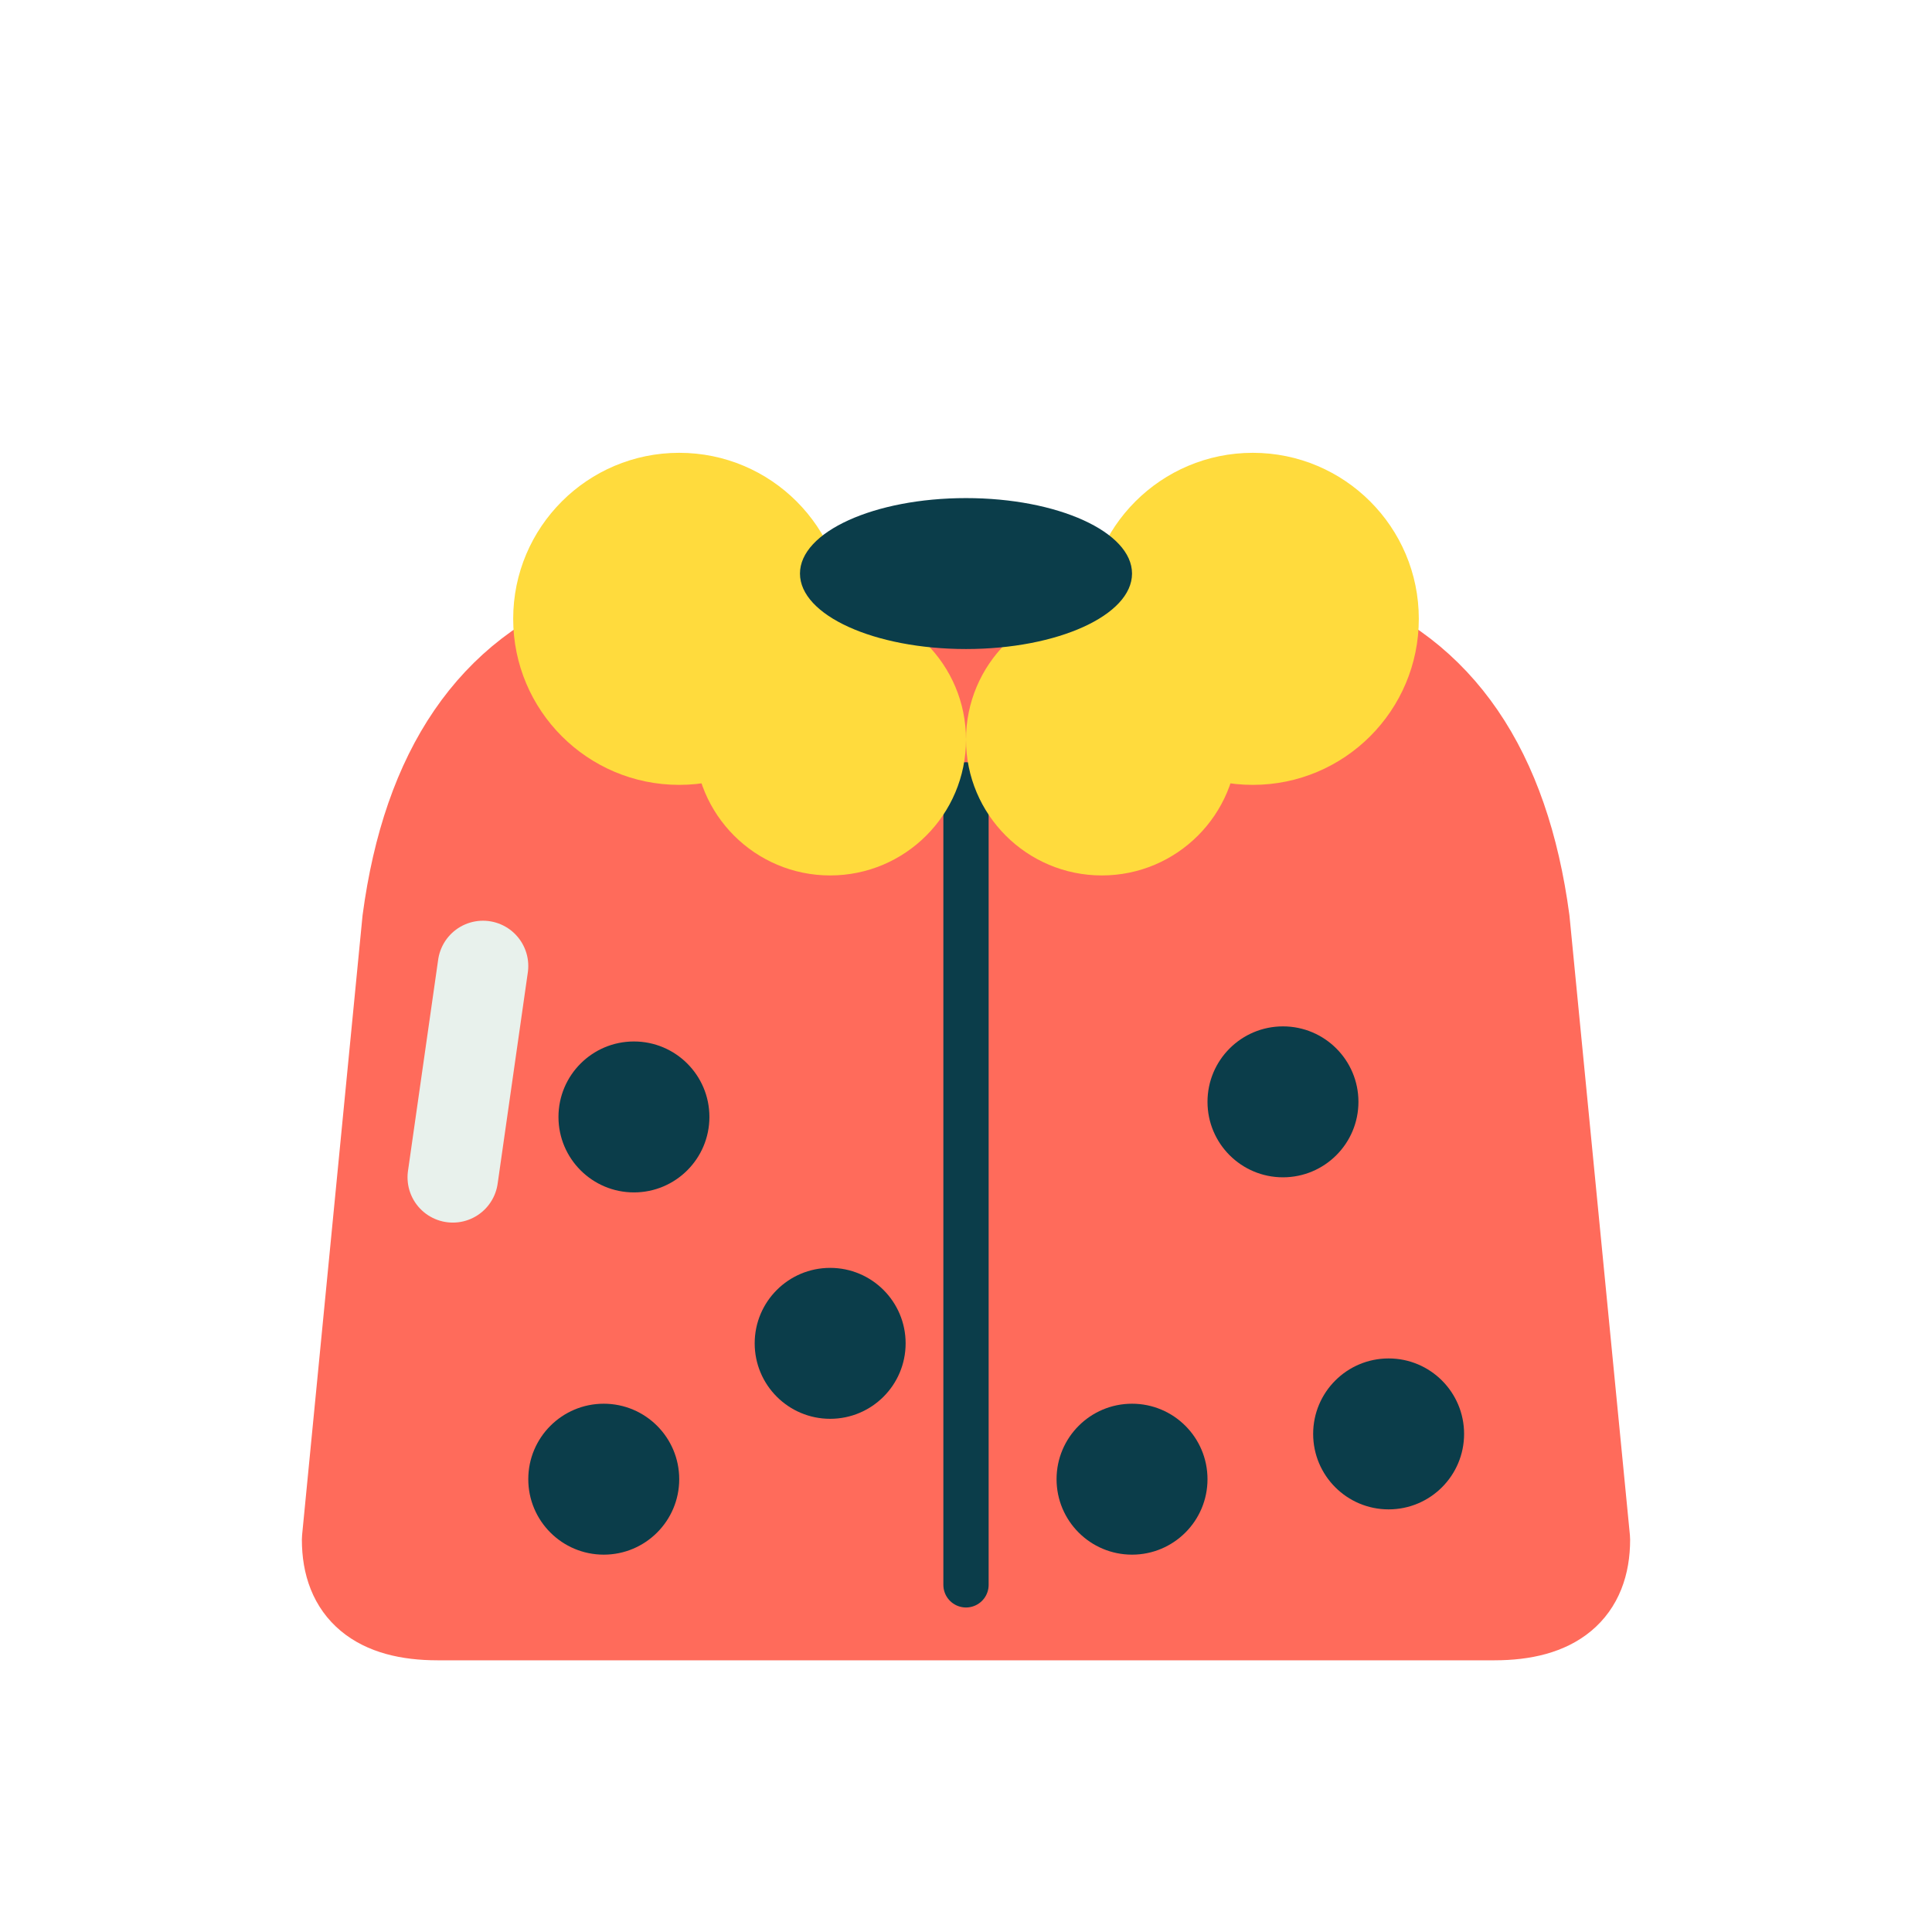
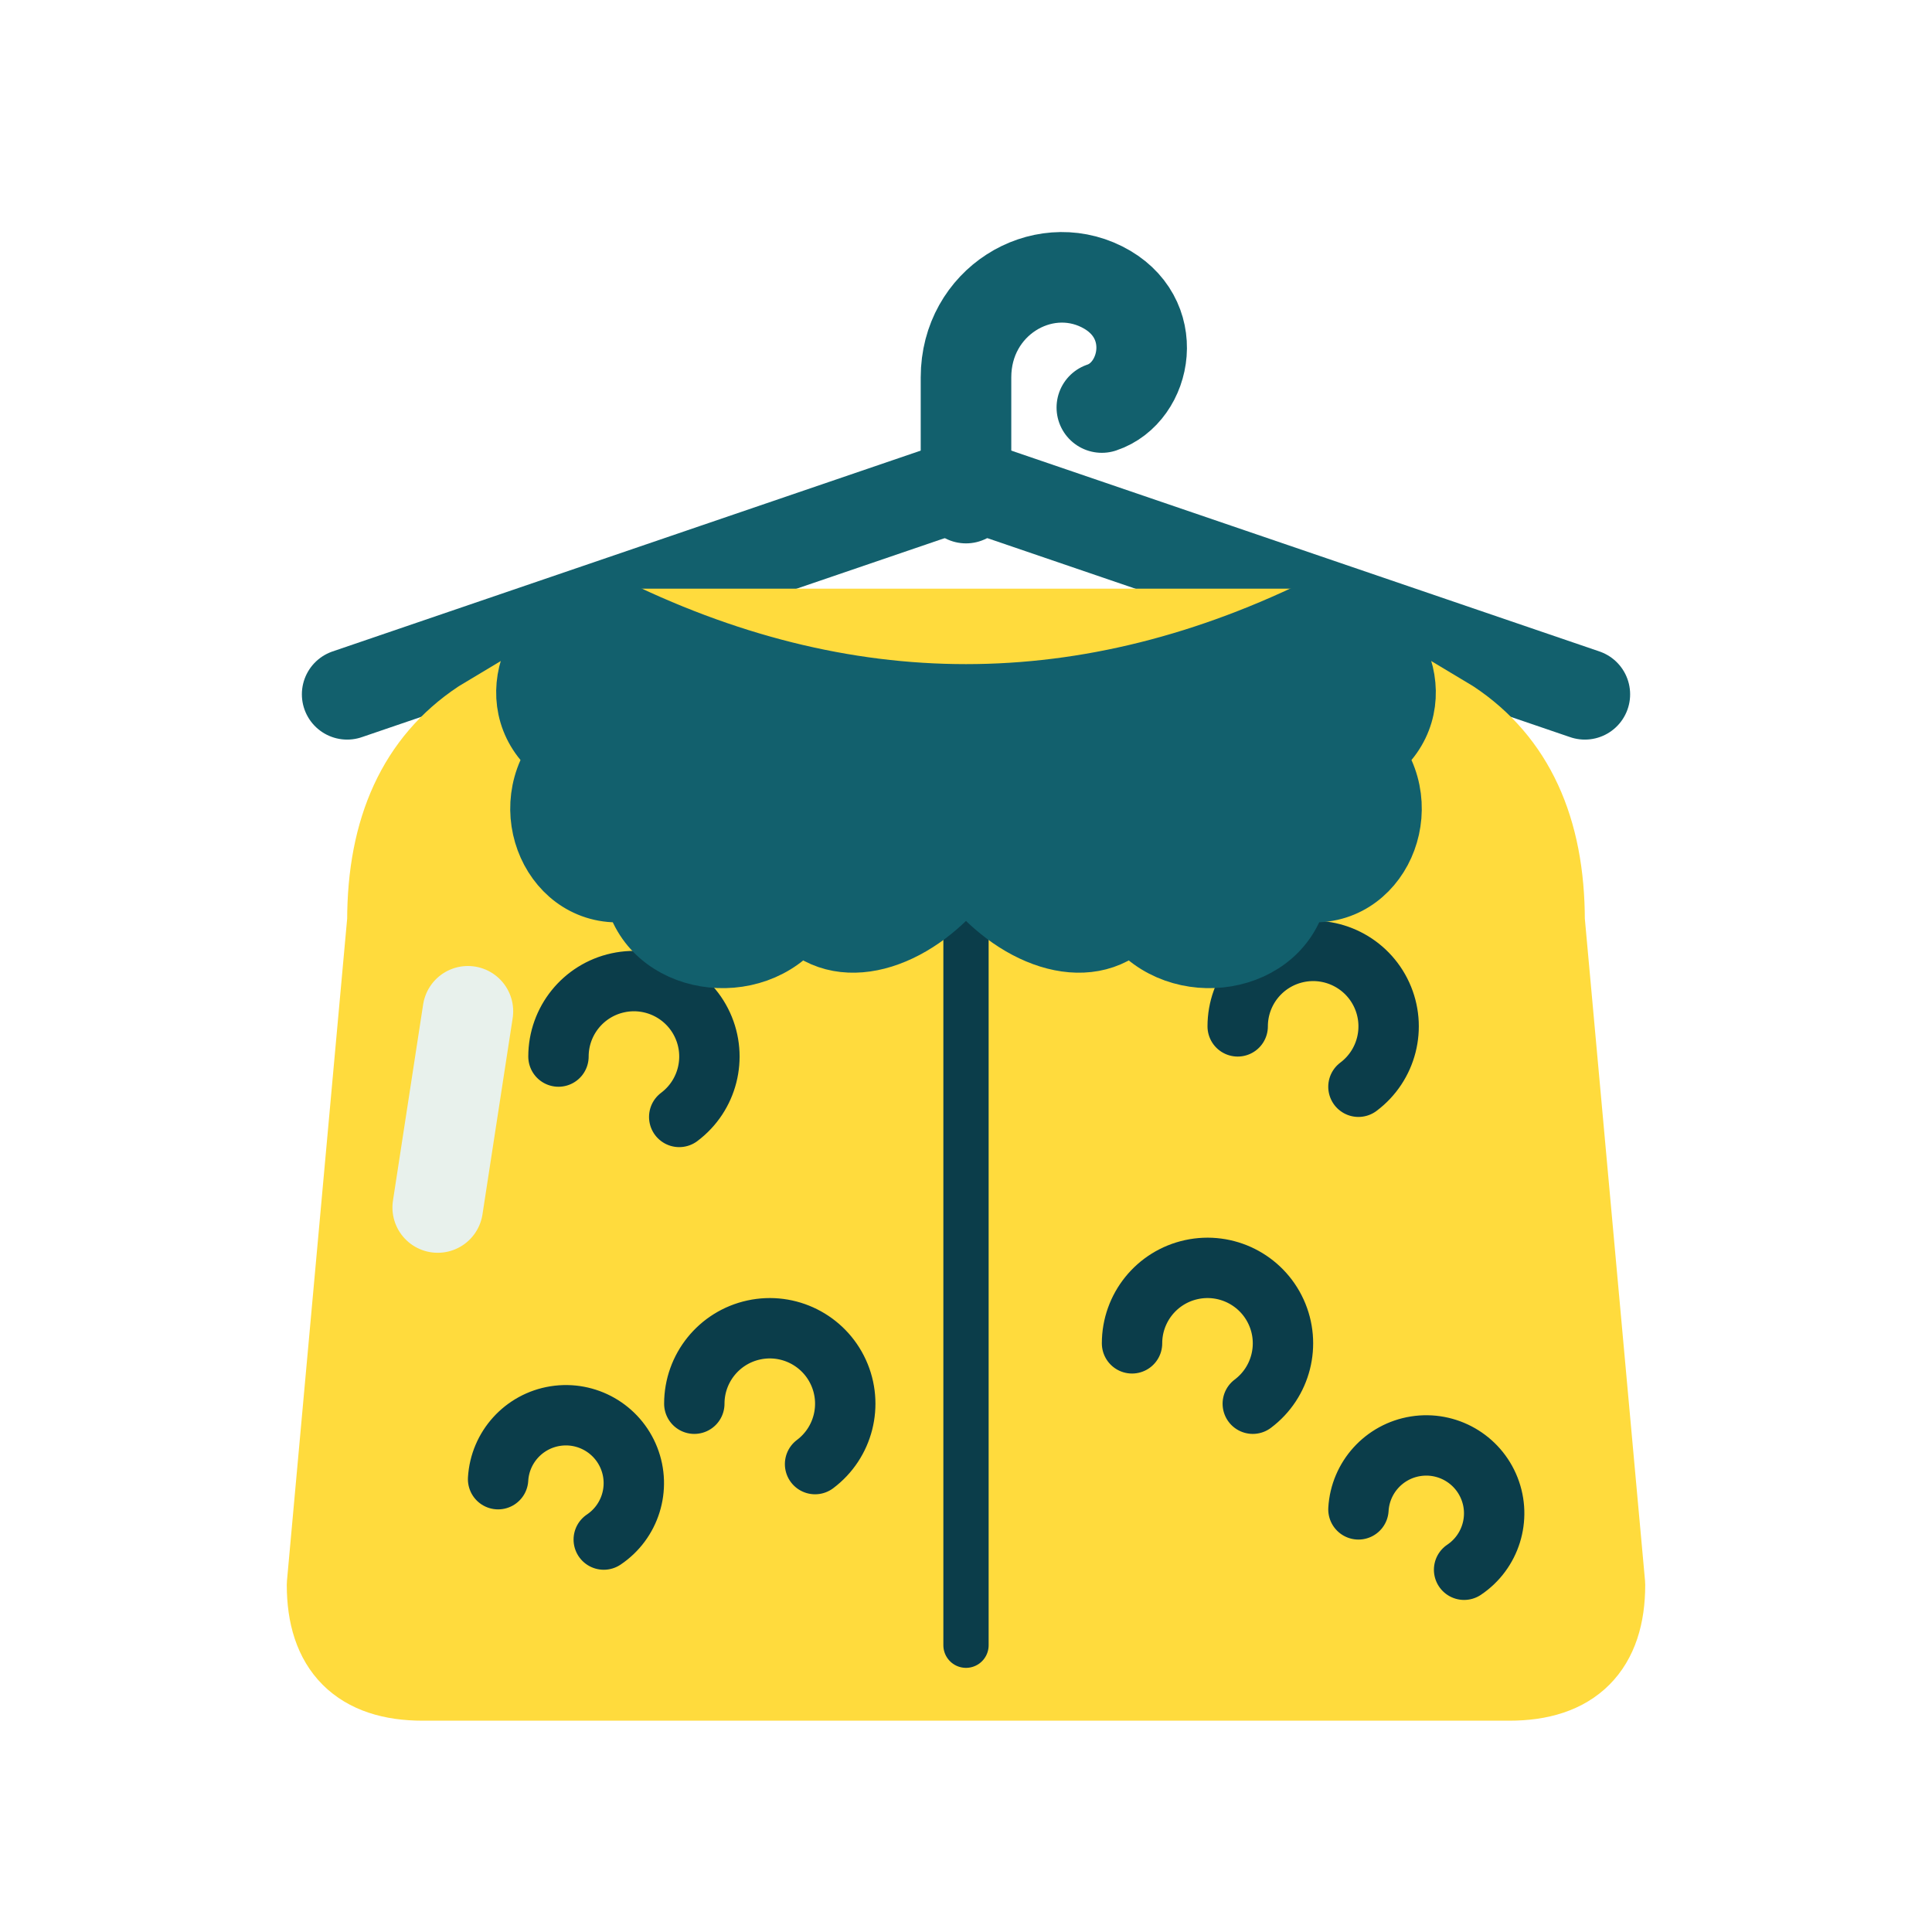
<svg xmlns="http://www.w3.org/2000/svg" viewBox="0 0 256 256" role="img" aria-label="Empire">
-   <path d="M80 84Q58 92 54 122L46 204Q46 214 58 214H198Q210 214 210 204L202 122Q198 92 176 84Z" fill="#FF6B5B" stroke="#FF6B5B" stroke-width="12" stroke-linejoin="round" />
-   <path d="M128 104V210" stroke="#0B3D4A" stroke-width="6" stroke-linecap="round" stroke-linejoin="round" fill="none" />
-   <circle cx="84" cy="148" r="10" fill="#0B3D4A" />
-   <circle cx="110" cy="178" r="10" fill="#0B3D4A" />
-   <circle cx="170" cy="146" r="10" fill="#0B3D4A" />
-   <circle cx="184" cy="190" r="10" fill="#0B3D4A" />
-   <circle cx="80" cy="196" r="10" fill="#0B3D4A" />
-   <circle cx="150" cy="196" r="10" fill="#0B3D4A" />
-   <circle cx="90" cy="82" r="22" fill="#FFDB3D" />
-   <circle cx="110" cy="98" r="18" fill="#FFDB3D" />
-   <circle cx="146" cy="98" r="18" fill="#FFDB3D" />
-   <circle cx="166" cy="82" r="22" fill="#FFDB3D" />
-   <ellipse cx="128" cy="76" rx="22" ry="10" fill="#0B3D4A" />
-   <path d="M64 128L60 156" stroke="#E8F1EC" stroke-width="12" stroke-linecap="round" stroke-linejoin="round" fill="none" />
+   <path d="M128 66V50C128 40 138 34 146 38C154 42 152 52 146 54" stroke="#12606D" stroke-width="12" stroke-linecap="round" stroke-linejoin="round" fill="none" />
+   <path d="M46 92L128 64L210 92" stroke="#12606D" stroke-width="12" stroke-linecap="round" stroke-linejoin="round" fill="none" />
+   <path d="M84 84L64 96Q52 104 52 122L44 210Q44 222 56 222H200Q212 222 212 210L204 122Q204 104 192 96L172 84Z" fill="#FFDB3D" stroke="#FFDB3D" stroke-width="12" stroke-linejoin="round" />
+   <path d="M128 112V218" stroke="#0B3D4A" stroke-width="6" stroke-linecap="round" fill="none" />
+   <path d="M74 140A10 10 0 1 1 90 148M92 186A10 10 0 1 1 108 194M66 196A9 9 0 1 1 80 204M164 136A10 10 0 1 1 180 144M150 178A10 10 0 1 1 166 186M180 200A9 9 0 1 1 194 208" stroke="#0B3D4A" stroke-width="8" stroke-linecap="round" fill="none" />
+   <path d="M80 80C70 82 66 94 74 100C68 108 74 120 84 118C86 128 100 130 106 122C112 128 122 124 128 116C134 124 144 128 150 122C156 130 170 128 172 118C182 120 188 108 182 100C190 94 186 82 176 80Q128 104 80 80Z" fill="#12606D" stroke="#12606D" stroke-width="8" stroke-linejoin="round" />
+   <path d="M62 134L58 160" stroke="#E8F1EC" stroke-width="12" stroke-linecap="round" fill="none" />
</svg>
